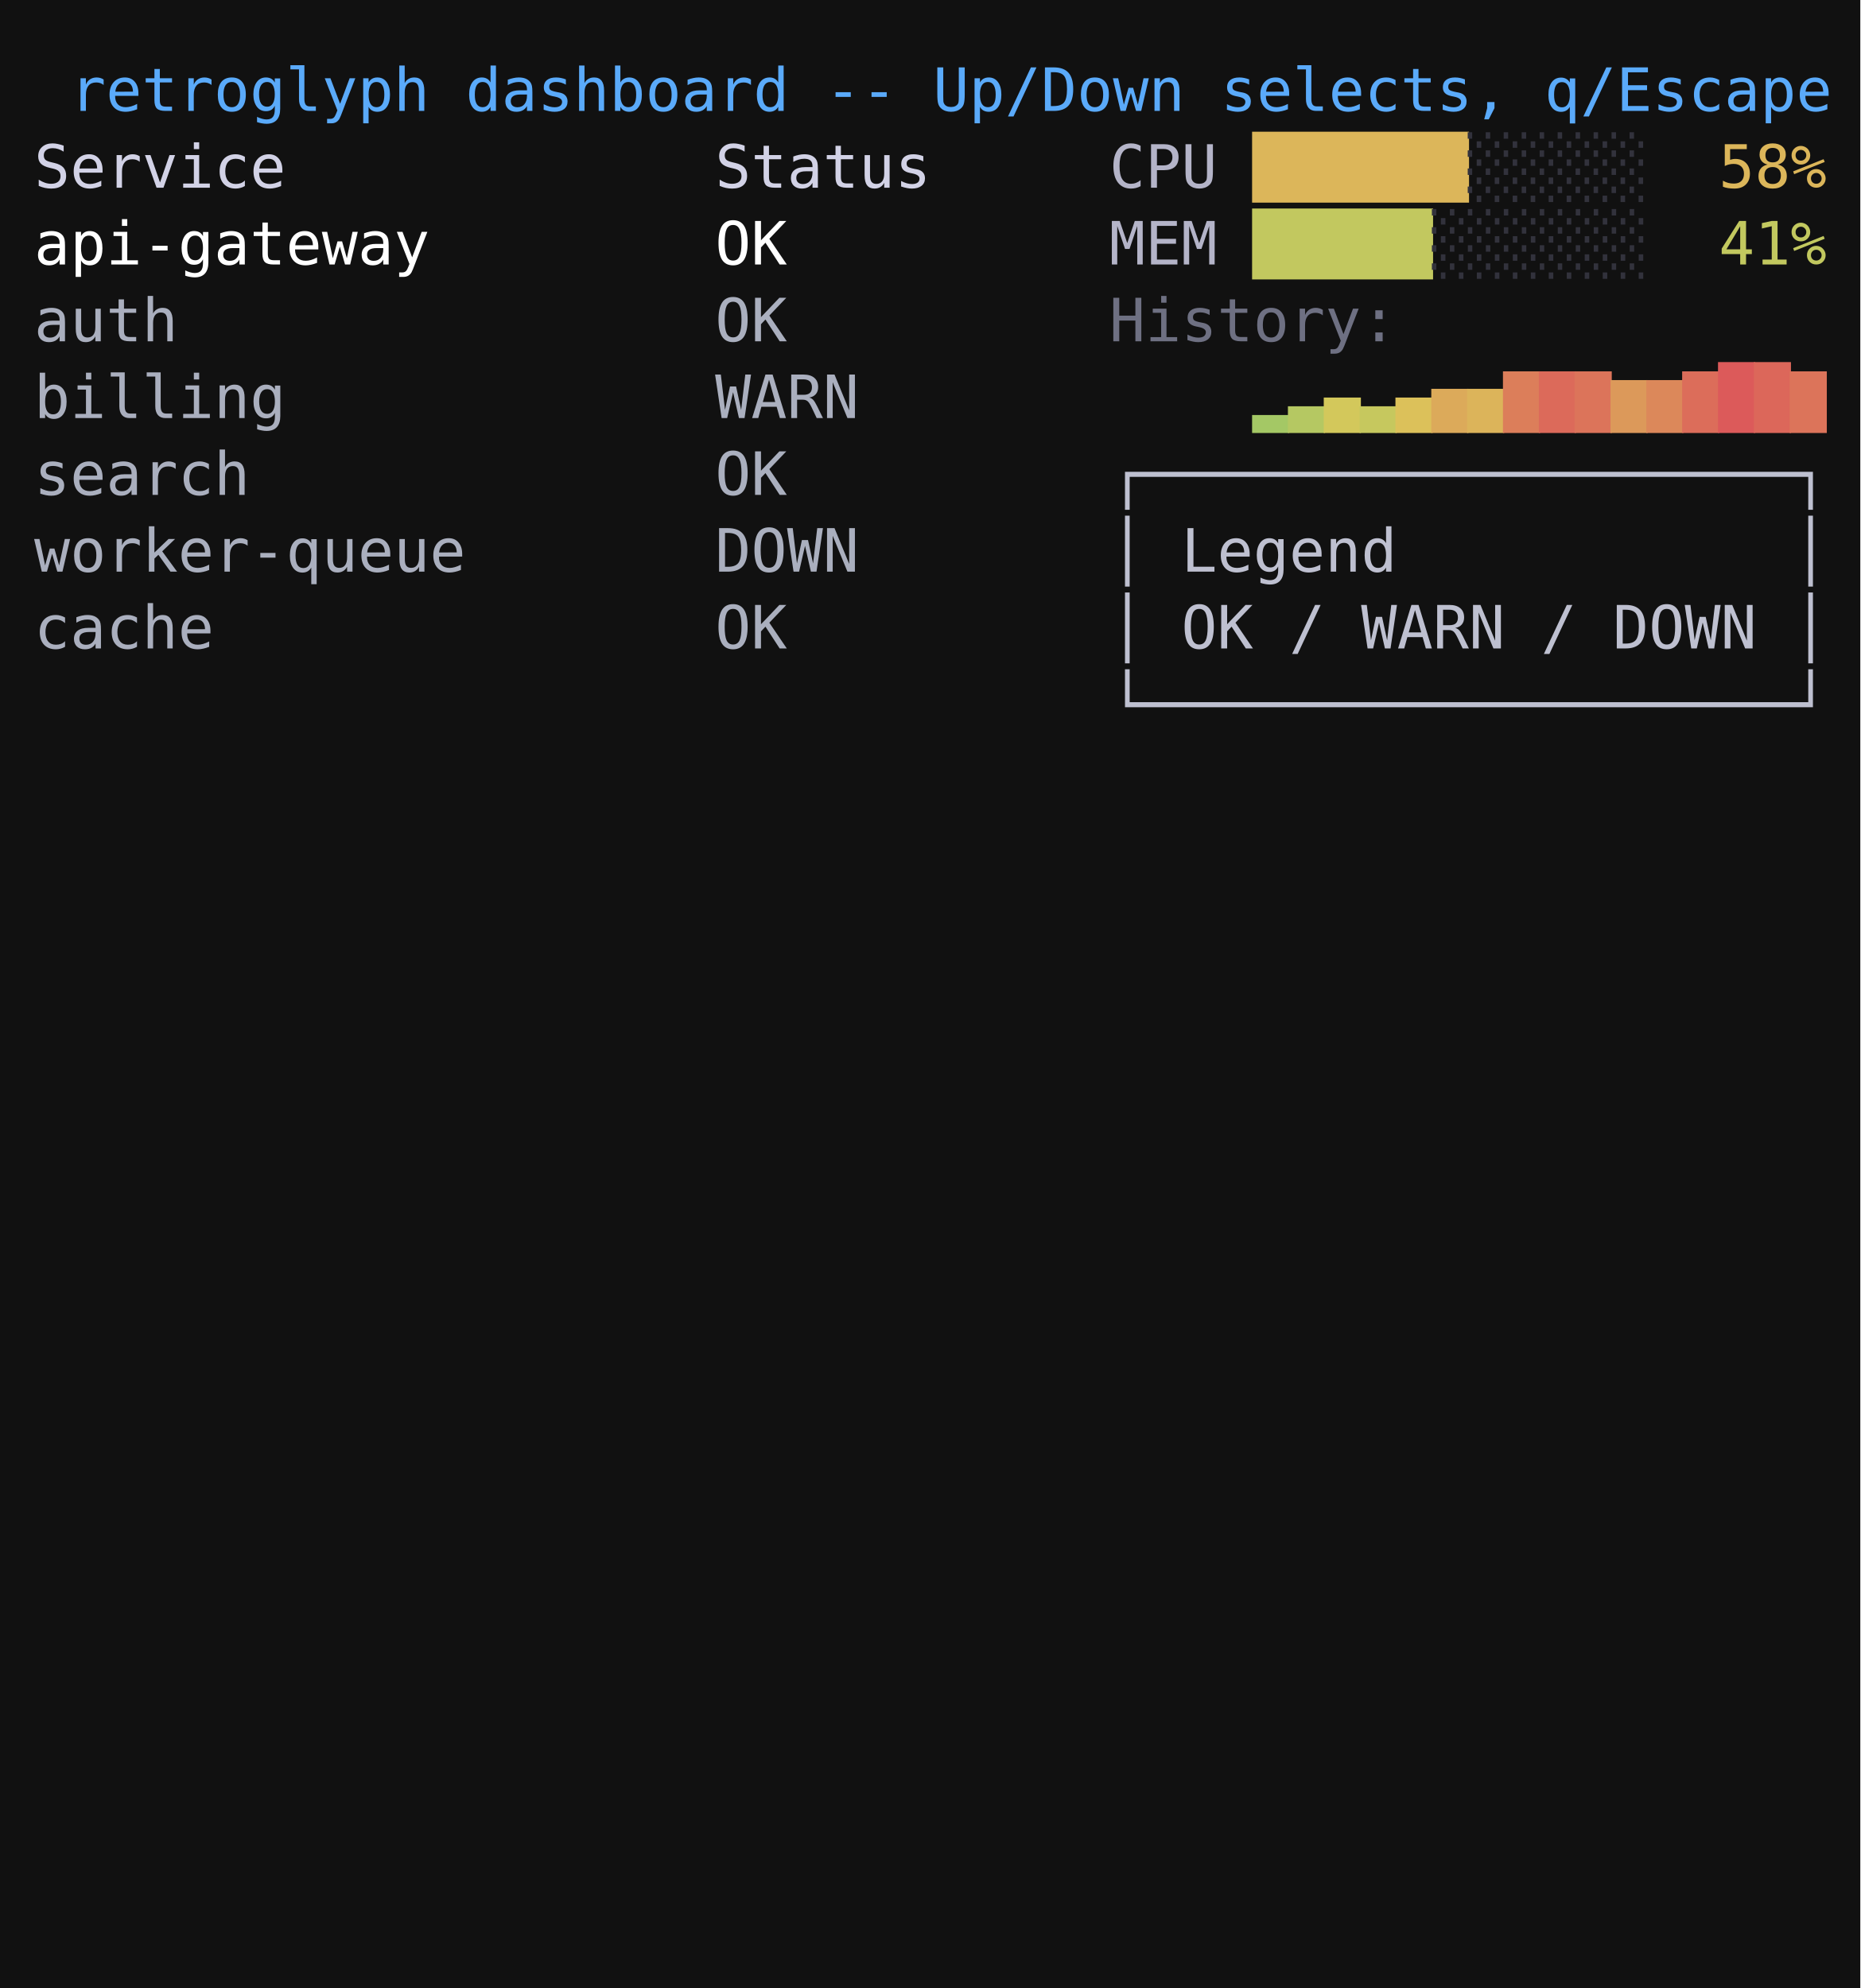
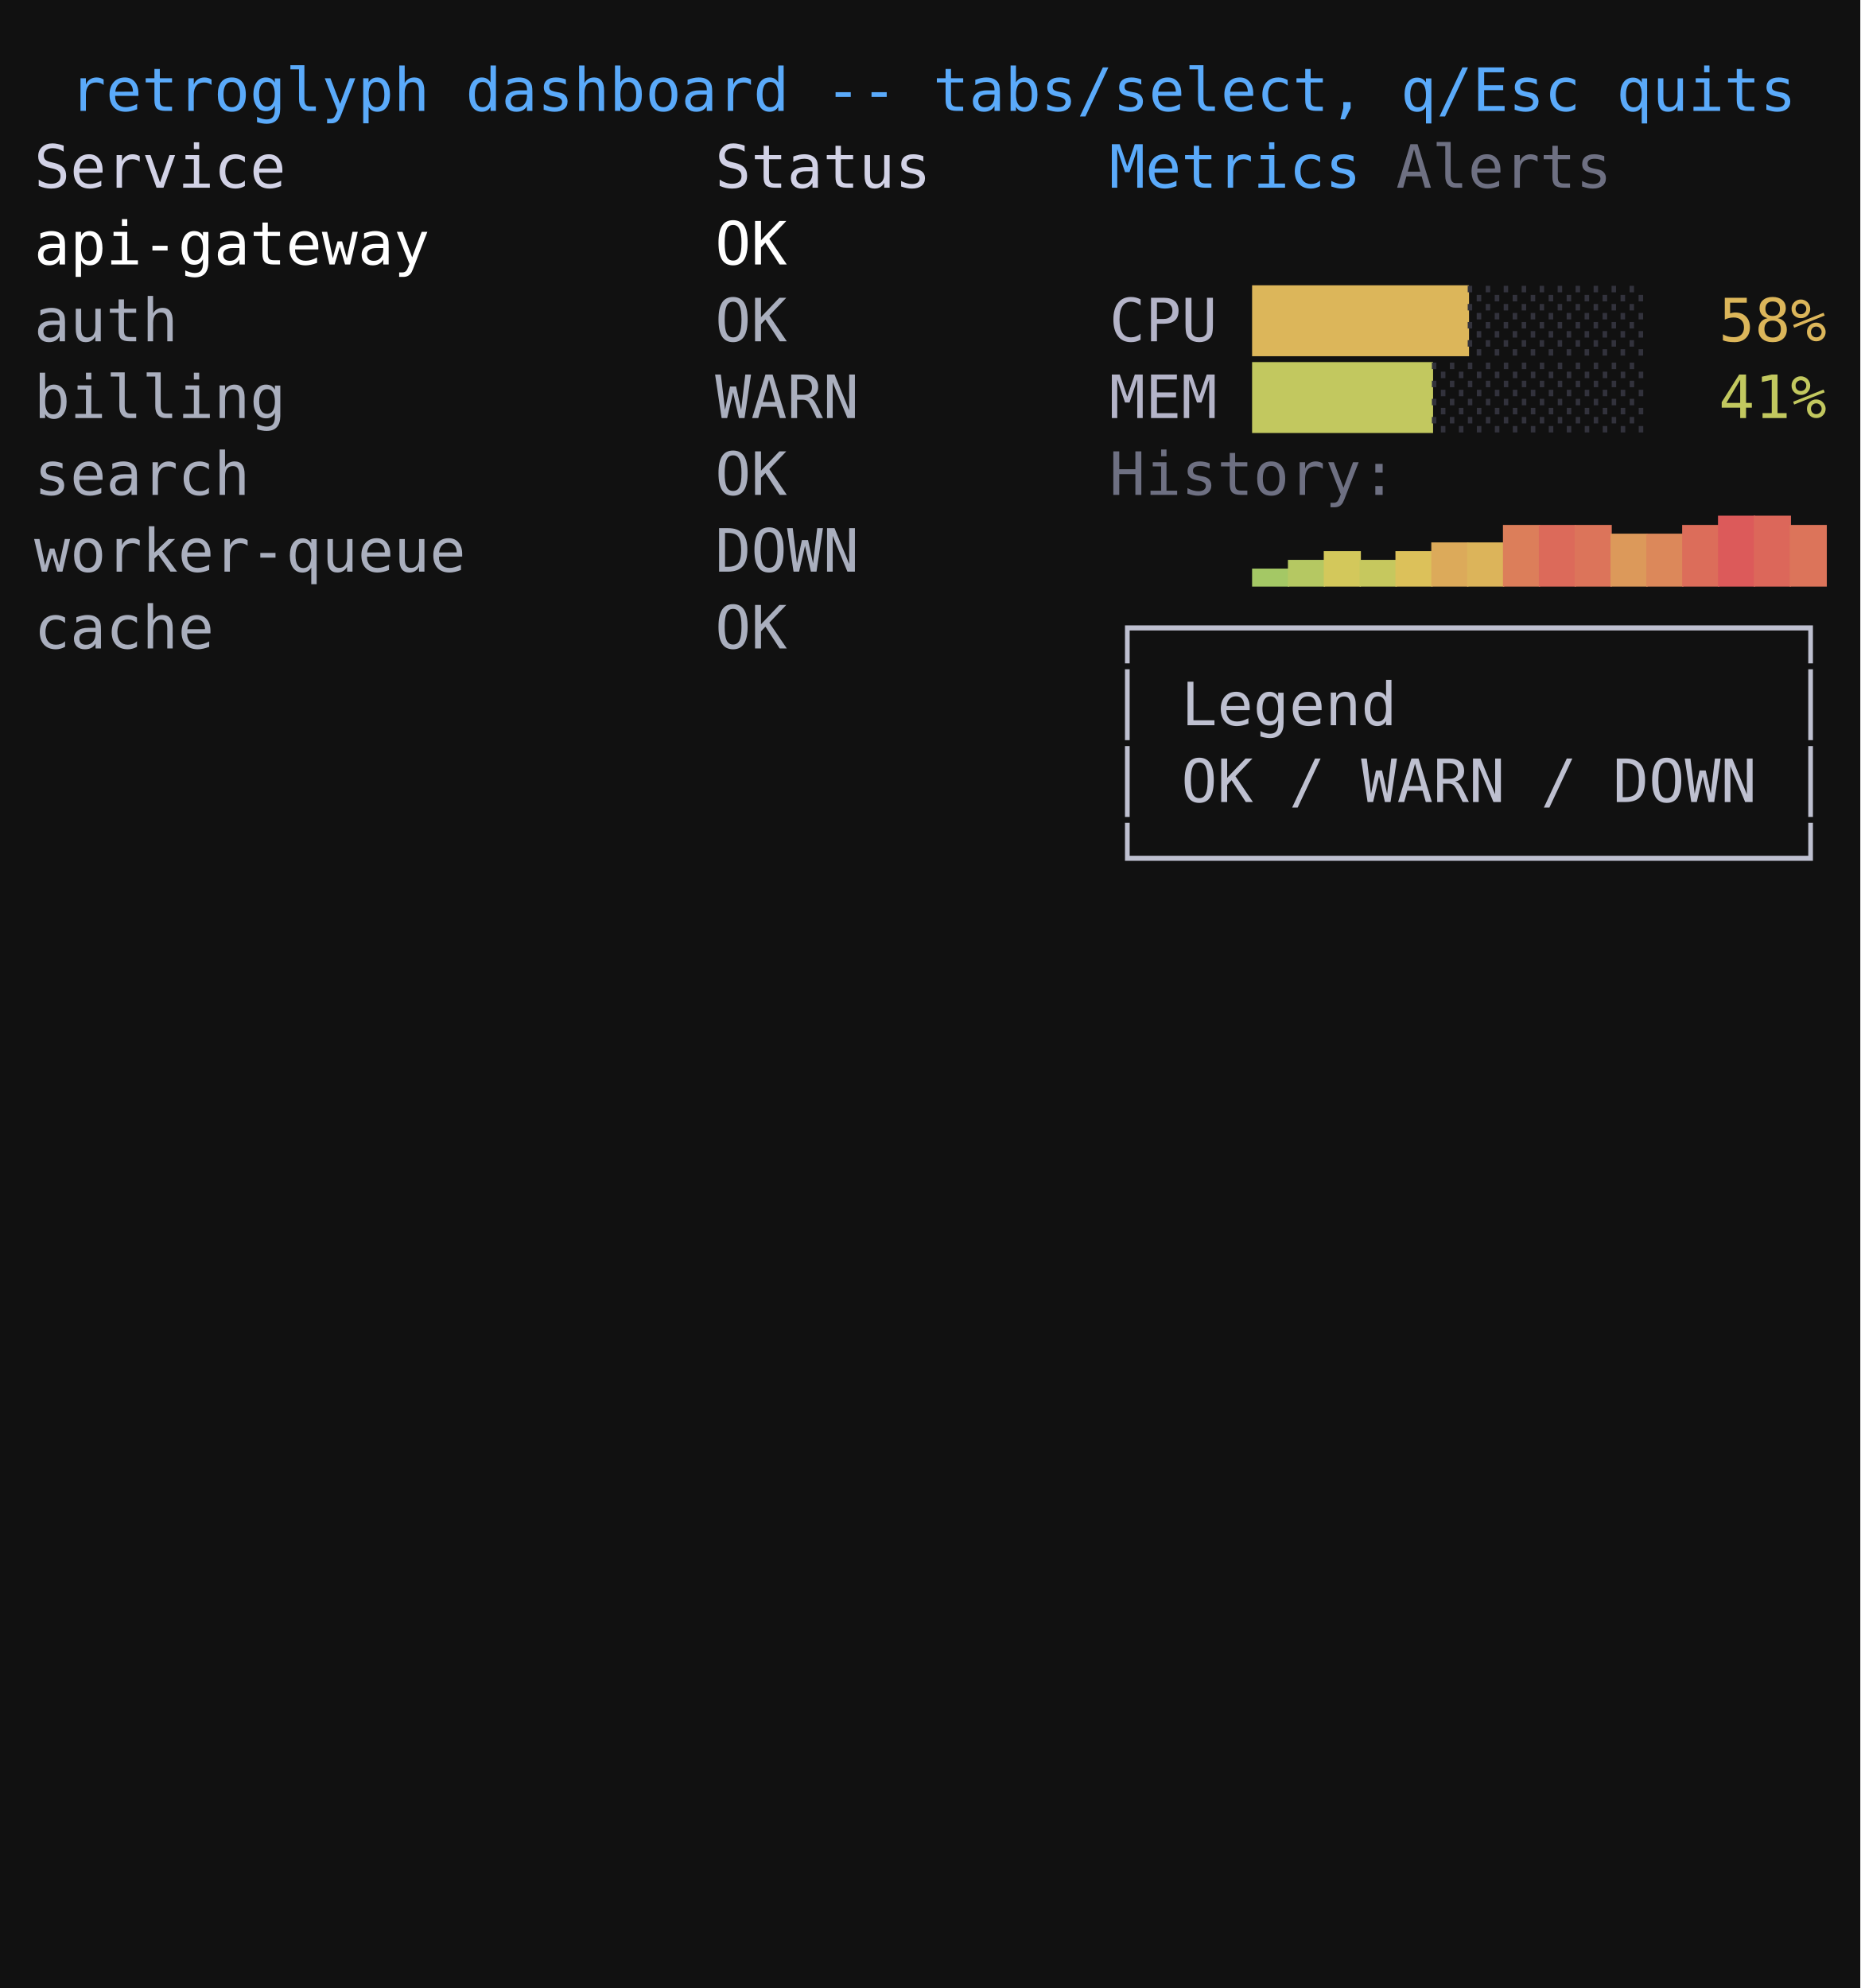
<svg xmlns="http://www.w3.org/2000/svg" width="436" height="466">
  <rect width="100%" height="100%" fill="#111111" />
  <text font-family="monospace" font-size="14" y="26.0" xml:space="preserve">
    <tspan fill="#cccccc" x="8.0"> </tspan>
-     <tspan fill="#5aaafa" x="16.4">retroglyph dashboard -- Up/Down selects, q/Escape</tspan>
+     <tspan fill="#5aaafa" x="16.4">retroglyph dashboard -- tabs/select, q/Esc quits</tspan>
+     <tspan fill="#cccccc" x="419.6"> </tspan>
  </text>
  <text font-family="monospace" font-size="14" y="44.0" xml:space="preserve">
    <tspan fill="#d2d2e6" x="8.0">Service</tspan>
    <tspan fill="#cccccc" x="66.8">            </tspan>
    <tspan fill="#d2d2e6" x="167.6">Status</tspan>
    <tspan fill="#cccccc" x="218.0">     </tspan>
+     <tspan fill="#5aaafa" x="260.0" style="background:#161620">Metrics</tspan>
+     <tspan fill="#cccccc" x="318.8"> </tspan>
+     <tspan fill="#6e7082" x="327.2">Alerts</tspan>
+     <tspan fill="#cccccc" x="377.6">      </tspan>
+   </text>
+   <text font-family="monospace" font-size="14" y="62.0" xml:space="preserve">
+     <tspan fill="#ffffff" x="8.0" style="background:#283c5a">api-gateway</tspan>
+     <tspan fill="#cccccc" x="100.4" style="background:#283c5a">        </tspan>
+     <tspan fill="#ffffff" x="167.6" style="background:#283c5a">OK</tspan>
+     <tspan fill="#cccccc" x="184.4" style="background:#283c5a">         </tspan>
+     <tspan fill="#cccccc" x="260.0">                    </tspan>
+   </text>
+   <text font-family="monospace" font-size="14" y="80.0" xml:space="preserve">
+     <tspan fill="#aaafbe" x="8.0">auth</tspan>
+     <tspan fill="#cccccc" x="41.6">               </tspan>
+     <tspan fill="#aaafbe" x="167.6">OK</tspan>
+     <tspan fill="#cccccc" x="184.4">         </tspan>
    <tspan fill="#b4b4c8" x="260.0">CPU</tspan>
    <tspan fill="#cccccc" x="285.2"> </tspan>
    <tspan fill="#dcb65a" x="293.6">██████</tspan>
    <tspan fill="#32323c" x="344.0">░░░░░</tspan>
    <tspan fill="#cccccc" x="386.0"> </tspan>
    <tspan fill="#dcb65a" x="394.4"> 58%</tspan>
  </text>
-   <text font-family="monospace" font-size="14" y="62.0" xml:space="preserve">
-     <tspan fill="#ffffff" x="8.0" style="background:#283c5a">api-gateway</tspan>
-     <tspan fill="#cccccc" x="100.4" style="background:#283c5a">        </tspan>
-     <tspan fill="#ffffff" x="167.6" style="background:#283c5a">OK</tspan>
-     <tspan fill="#cccccc" x="184.4" style="background:#283c5a">         </tspan>
+   <text font-family="monospace" font-size="14" y="98.0" xml:space="preserve">
+     <tspan fill="#aaafbe" x="8.0">billing</tspan>
+     <tspan fill="#cccccc" x="66.8">            </tspan>
+     <tspan fill="#aaafbe" x="167.6">WARN</tspan>
+     <tspan fill="#cccccc" x="201.2">       </tspan>
    <tspan fill="#b4b4c8" x="260.0">MEM</tspan>
    <tspan fill="#cccccc" x="285.2"> </tspan>
    <tspan fill="#c2c85f" x="293.6">█████</tspan>
    <tspan fill="#32323c" x="335.6">░░░░░░</tspan>
    <tspan fill="#cccccc" x="386.0"> </tspan>
    <tspan fill="#c2c85f" x="394.4"> 41%</tspan>
  </text>
-   <text font-family="monospace" font-size="14" y="80.0" xml:space="preserve">
-     <tspan fill="#aaafbe" x="8.0">auth</tspan>
-     <tspan fill="#cccccc" x="41.6">               </tspan>
+   <text font-family="monospace" font-size="14" y="116.0" xml:space="preserve">
+     <tspan fill="#aaafbe" x="8.0">search</tspan>
+     <tspan fill="#cccccc" x="58.4">             </tspan>
    <tspan fill="#aaafbe" x="167.6">OK</tspan>
    <tspan fill="#cccccc" x="184.4">         </tspan>
    <tspan fill="#6e7082" x="260.0">History:</tspan>
    <tspan fill="#cccccc" x="327.2">            </tspan>
  </text>
-   <text font-family="monospace" font-size="14" y="98.0" xml:space="preserve">
-     <tspan fill="#aaafbe" x="8.0">billing</tspan>
-     <tspan fill="#cccccc" x="66.8">            </tspan>
-     <tspan fill="#aaafbe" x="167.6">WARN</tspan>
+   <text font-family="monospace" font-size="14" y="134.0" xml:space="preserve">
+     <tspan fill="#aaafbe" x="8.0">worker-queue</tspan>
+     <tspan fill="#cccccc" x="108.8">       </tspan>
+     <tspan fill="#aaafbe" x="167.6">DOWN</tspan>
    <tspan fill="#cccccc" x="201.2">           </tspan>
    <tspan fill="#a4c865" x="293.6">▂</tspan>
    <tspan fill="#b5c862" x="302.0">▃</tspan>
    <tspan fill="#d3c85b" x="310.4">▄</tspan>
    <tspan fill="#c6c85e" x="318.8">▃</tspan>
    <tspan fill="#dcc15a" x="327.2">▄</tspan>
    <tspan fill="#dcaa5a" x="335.6">▅</tspan>
    <tspan fill="#dcb45a" x="344.0">▅</tspan>
    <tspan fill="#dc7e5a" x="352.4">▇</tspan>
    <tspan fill="#dc6a5a" x="360.8">▇</tspan>
    <tspan fill="#dc745a" x="369.2">▇</tspan>
    <tspan fill="#dc995a" x="377.6">▆</tspan>
    <tspan fill="#dc885a" x="386.0">▆</tspan>
    <tspan fill="#dc6d5a" x="394.4">▇</tspan>
    <tspan fill="#dc5a5a" x="402.8">█</tspan>
    <tspan fill="#dc675a" x="411.2">█</tspan>
    <tspan fill="#dc745a" x="419.6">▇</tspan>
  </text>
-   <text font-family="monospace" font-size="14" y="116.0" xml:space="preserve">
-     <tspan fill="#aaafbe" x="8.0">search</tspan>
-     <tspan fill="#cccccc" x="58.4">             </tspan>
-     <tspan fill="#aaafbe" x="167.6">OK</tspan>
-     <tspan fill="#cccccc" x="184.4">         </tspan>
-     <tspan fill="#bec0d0" x="260.0" style="background:#161620">┌──────────────────┐</tspan>
-   </text>
-   <text font-family="monospace" font-size="14" y="134.0" xml:space="preserve">
-     <tspan fill="#aaafbe" x="8.0">worker-queue</tspan>
-     <tspan fill="#cccccc" x="108.8">       </tspan>
-     <tspan fill="#aaafbe" x="167.6">DOWN</tspan>
-     <tspan fill="#cccccc" x="201.2">       </tspan>
-     <tspan fill="#bec0d0" x="260.0" style="background:#161620">│ Legend           │</tspan>
-   </text>
  <text font-family="monospace" font-size="14" y="152.0" xml:space="preserve">
    <tspan fill="#aaafbe" x="8.0">cache</tspan>
    <tspan fill="#cccccc" x="50.0">              </tspan>
    <tspan fill="#aaafbe" x="167.6">OK</tspan>
    <tspan fill="#cccccc" x="184.4">         </tspan>
-     <tspan fill="#bec0d0" x="260.0" style="background:#161620">│ OK / WARN / DOWN │</tspan>
+     <tspan fill="#bec0d0" x="260.0" style="background:#161620">┌──────────────────┐</tspan>
  </text>
  <text font-family="monospace" font-size="14" y="170.0" xml:space="preserve">
    <tspan fill="#cccccc" x="8.0">                              </tspan>
-     <tspan fill="#bec0d0" x="260.0" style="background:#161620">└──────────────────┘</tspan>
+     <tspan fill="#bec0d0" x="260.0" style="background:#161620">│ Legend           │</tspan>
  </text>
  <text font-family="monospace" font-size="14" y="188.0" xml:space="preserve">
-     <tspan fill="#cccccc" x="8.0">                                                  </tspan>
+     <tspan fill="#cccccc" x="8.0">                              </tspan>
+     <tspan fill="#bec0d0" x="260.0" style="background:#161620">│ OK / WARN / DOWN │</tspan>
  </text>
  <text font-family="monospace" font-size="14" y="206.0" xml:space="preserve">
-     <tspan fill="#cccccc" x="8.0">                                                  </tspan>
+     <tspan fill="#cccccc" x="8.0">                              </tspan>
+     <tspan fill="#bec0d0" x="260.0" style="background:#161620">└──────────────────┘</tspan>
  </text>
  <text font-family="monospace" font-size="14" y="224.0" xml:space="preserve">
    <tspan fill="#cccccc" x="8.0">                                                  </tspan>
  </text>
  <text font-family="monospace" font-size="14" y="242.0" xml:space="preserve">
    <tspan fill="#cccccc" x="8.0">                                                  </tspan>
  </text>
  <text font-family="monospace" font-size="14" y="260.0" xml:space="preserve">
    <tspan fill="#cccccc" x="8.0">                                                  </tspan>
  </text>
  <text font-family="monospace" font-size="14" y="278.0" xml:space="preserve">
    <tspan fill="#cccccc" x="8.0">                                                  </tspan>
  </text>
  <text font-family="monospace" font-size="14" y="296.0" xml:space="preserve">
    <tspan fill="#cccccc" x="8.0">                                                  </tspan>
  </text>
  <text font-family="monospace" font-size="14" y="314.0" xml:space="preserve">
    <tspan fill="#cccccc" x="8.0">                                                  </tspan>
  </text>
  <text font-family="monospace" font-size="14" y="332.0" xml:space="preserve">
    <tspan fill="#cccccc" x="8.0">                                                  </tspan>
  </text>
  <text font-family="monospace" font-size="14" y="350.0" xml:space="preserve">
    <tspan fill="#cccccc" x="8.0">                                                  </tspan>
  </text>
  <text font-family="monospace" font-size="14" y="368.0" xml:space="preserve">
    <tspan fill="#cccccc" x="8.0">                                                  </tspan>
  </text>
  <text font-family="monospace" font-size="14" y="386.0" xml:space="preserve">
    <tspan fill="#cccccc" x="8.0">                                                  </tspan>
  </text>
  <text font-family="monospace" font-size="14" y="404.0" xml:space="preserve">
    <tspan fill="#cccccc" x="8.0">                                                  </tspan>
  </text>
  <text font-family="monospace" font-size="14" y="422.0" xml:space="preserve">
    <tspan fill="#cccccc" x="8.0">                                                  </tspan>
  </text>
  <text font-family="monospace" font-size="14" y="440.0" xml:space="preserve">
    <tspan fill="#cccccc" x="8.0">                                                  </tspan>
  </text>
  <text font-family="monospace" font-size="14" y="458.0" xml:space="preserve">
    <tspan fill="#cccccc" x="8.0">                                                  </tspan>
  </text>
</svg>
